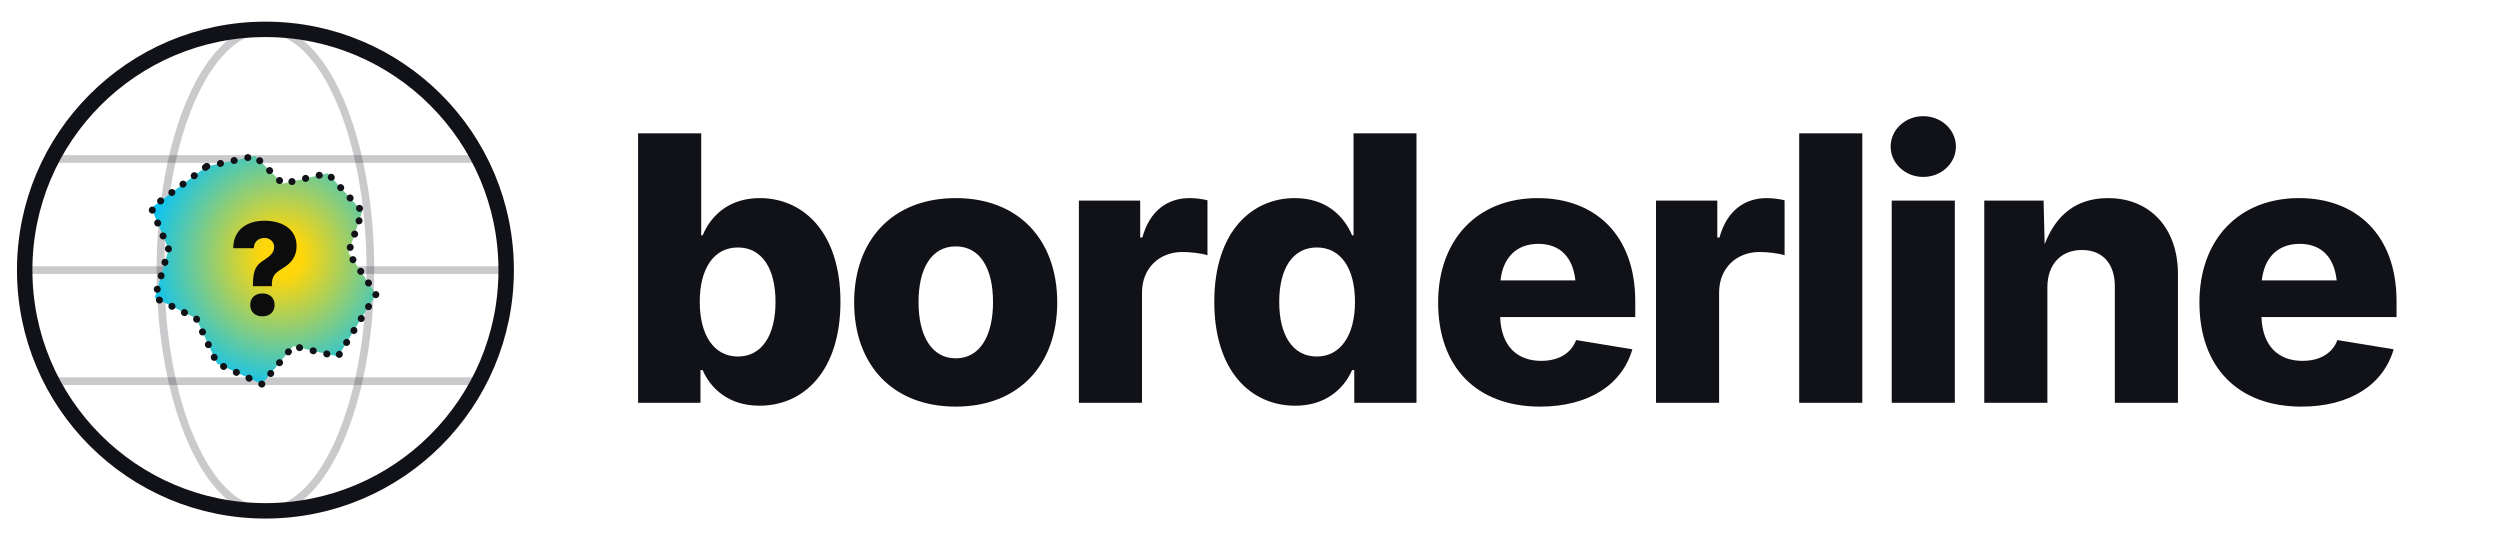
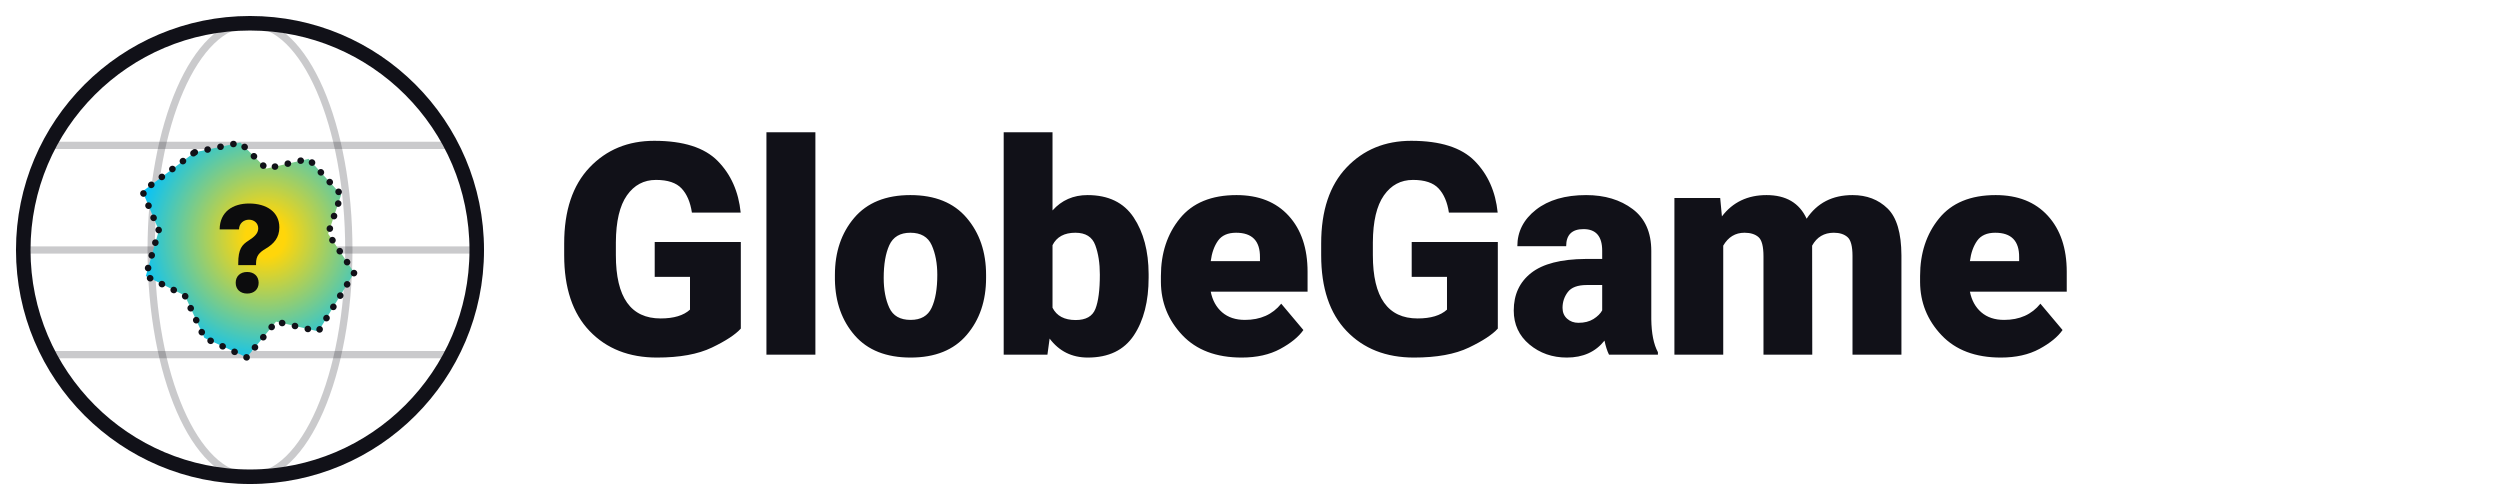
- <svg xmlns="http://www.w3.org/2000/svg" viewBox="14 14 810 172" width="796" height="172">
+ <svg xmlns="http://www.w3.org/2000/svg" viewBox="14 14 860 172" width="860" height="172">
  <defs>
    <radialGradient id="heat" cx="58%" cy="44%" r="62%">
      <stop offset="0" stop-color="#ffd60a" />
      <stop offset=".15" stop-color="#ffd60a" />
      <stop offset="1" stop-color="#00c2ff" />
    </radialGradient>
    <clipPath id="globe">
      <circle cx="100" cy="100" r="78" />
    </clipPath>
  </defs>
  <g clip-path="url(#globe)" stroke="#111118" stroke-opacity=".22" stroke-width="2.5" fill="none">
    <ellipse cx="100" cy="100" rx="34" ry="78" />
    <line x1="20" y1="100" x2="180" y2="100" />
    <line x1="20" y1="64" x2="180" y2="64" />
    <line x1="20" y1="136" x2="180" y2="136" />
  </g>
  <circle cx="100" cy="100" r="78" fill="none" stroke="#111118" stroke-width="5" />
  <g transform="translate(100 100) scale(.56) translate(-104 -100)">
    <path d="M70 40 L98 34 L114 50 L140 44 L160 66 L152 90 L168 114 L146 150 L120 144 L102 166 L76 154 L64 128 L40 116 L48 88 L38 64 Z" fill="url(#heat)" />
    <path d="M70 40 L98 34 L114 50 L140 44 L160 66 L152 90 L168 114 L146 150 L120 144 L102 166 L76 154 L64 128 L40 116 L48 88 L38 64 Z" fill="none" stroke="#111118" stroke-width="4" stroke-linecap="round" stroke-linejoin="round" stroke-dasharray="0.1 8" />
    <path transform="translate(82.57 126)" d="M14.2 -16.693H25.148V-17.705C25.148 -22.438 27.1 -24.462 31.11 -26.847C36.133 -29.81 39.457 -33.64 39.457 -39.891C39.457 -49.357 31.652 -54.561 20.849 -54.561C11.057 -54.561 2.891 -49.646 2.782 -38.662H14.67C14.742 -42.42 17.597 -44.624 20.812 -44.624C23.956 -44.624 26.485 -42.492 26.485 -39.312C26.485 -36.061 23.956 -34.001 20.668 -31.869C16.477 -29.195 14.2 -26.666 14.2 -17.705ZM19.692 0.759C23.92 0.759 26.738 -1.843 26.738 -5.854C26.738 -9.9 23.92 -12.502 19.692 -12.502C15.465 -12.502 12.646 -9.9 12.646 -5.854C12.646 -1.843 15.465 0.759 19.692 0.759Z" fill="#0c0c0d" />
  </g>
-   <path transform="translate(214 143)" d="M46.055 0.938C60.586 0.938 72.305 -10.488 72.305 -32.695C72.305 -55.664 59.941 -66.328 46.172 -66.328C35.742 -66.328 30.117 -60.176 27.656 -54.258H27.188V-87.305H6.738V0.0H26.953V-10.605H27.656C30.234 -4.688 36.035 0.938 46.055 0.938ZM39.082 -15.0C31.289 -15.0 26.719 -21.973 26.719 -32.695C26.719 -43.535 31.289 -50.332 39.082 -50.332C46.992 -50.332 51.27 -43.359 51.27 -32.695C51.27 -22.031 46.934 -15.0 39.082 -15.0Z M109.672 1.23C130.121 1.23 142.543 -12.363 142.543 -32.52C142.543 -52.734 130.121 -66.328 109.672 -66.328C89.164 -66.328 76.742 -52.734 76.742 -32.52C76.742 -12.363 89.164 1.23 109.672 1.23ZM109.672 -14.414C101.82 -14.414 97.602 -21.738 97.602 -32.637C97.602 -43.594 101.82 -50.684 109.672 -50.684C117.523 -50.684 121.742 -43.594 121.742 -32.637C121.742 -21.738 117.523 -14.414 109.672 -14.414Z M149.559 0.0H170.008V-35.742C170.008 -43.594 175.574 -48.867 183.133 -48.867C185.594 -48.867 189.285 -48.457 191.219 -47.812V-65.625C189.52 -66.035 187.352 -66.328 185.418 -66.328C178.211 -66.328 172.469 -62.168 170.125 -53.555H169.422V-65.508H149.559Z M219.68 0.938C229.641 0.938 235.5 -4.688 238.078 -10.605H238.781V0.0H258.938V-87.305H238.547V-54.258H238.078C235.617 -60.176 229.992 -66.328 219.504 -66.328C205.734 -66.328 193.43 -55.664 193.43 -32.695C193.43 -10.488 205.09 0.938 219.68 0.938ZM226.652 -15.0C218.742 -15.0 214.465 -22.031 214.465 -32.695C214.465 -43.359 218.742 -50.332 226.652 -50.332C234.445 -50.332 239.016 -43.535 239.016 -32.695C239.016 -21.973 234.387 -15.0 226.652 -15.0Z M299.0 1.23C314.879 1.23 325.602 -5.977 328.883 -17.344L310.66 -20.332C309.02 -15.938 304.859 -13.594 299.352 -13.594C291.617 -13.594 286.402 -18.281 286.051 -27.773H329.82V-32.93C329.82 -54.551 316.637 -66.328 298.238 -66.328C278.551 -66.328 265.953 -52.734 265.953 -32.52C265.953 -11.543 278.434 1.23 299.0 1.23ZM286.168 -39.668C286.93 -46.875 291.207 -51.504 298.414 -51.504C305.562 -51.504 309.605 -47.109 310.426 -39.668Z M336.543 0.0H356.992V-35.742C356.992 -43.594 362.559 -48.867 370.117 -48.867C372.578 -48.867 376.27 -48.457 378.203 -47.812V-65.625C376.504 -66.035 374.336 -66.328 372.402 -66.328C365.195 -66.328 359.453 -62.168 357.109 -53.555H356.406V-65.508H336.543Z M403.383 -87.305H382.934V0.0H403.383Z M412.918 0.0H433.367V-65.508H412.918ZM423.113 -73.184C428.973 -73.184 433.719 -77.578 433.719 -83.027C433.719 -88.477 428.973 -92.871 423.113 -92.871C417.312 -92.871 412.566 -88.477 412.566 -83.027C412.566 -77.578 417.312 -73.184 423.113 -73.184Z M463.352 -37.383C463.352 -45.0 467.863 -49.512 474.543 -49.512C481.223 -49.512 485.207 -45.117 485.207 -37.734V0.0H505.656V-41.719C505.656 -56.543 496.691 -66.328 482.98 -66.328C472.375 -66.328 465.93 -60.469 462.473 -51.387L462.121 -65.508H442.902V0.0H463.352Z M545.66 1.23C561.539 1.23 572.262 -5.977 575.543 -17.344L557.32 -20.332C555.68 -15.938 551.52 -13.594 546.012 -13.594C538.277 -13.594 533.062 -18.281 532.711 -27.773H576.48V-32.93C576.48 -54.551 563.297 -66.328 544.898 -66.328C525.211 -66.328 512.613 -52.734 512.613 -32.52C512.613 -11.543 525.094 1.23 545.66 1.23ZM532.828 -39.668C533.59 -46.875 537.867 -51.504 545.074 -51.504C552.223 -51.504 556.266 -47.109 557.086 -39.668Z" fill="#111118" />
+   <text x="204" y="136" font-family="'Outfit', system-ui, -apple-system, BlinkMacSystemFont, 'Segoe UI', Roboto, sans-serif" font-weight="900" font-size="102" letter-spacing="-1.5px" textLength="580" lengthAdjust="spacing" fill="#111118">GlobeGame</text>
</svg>
